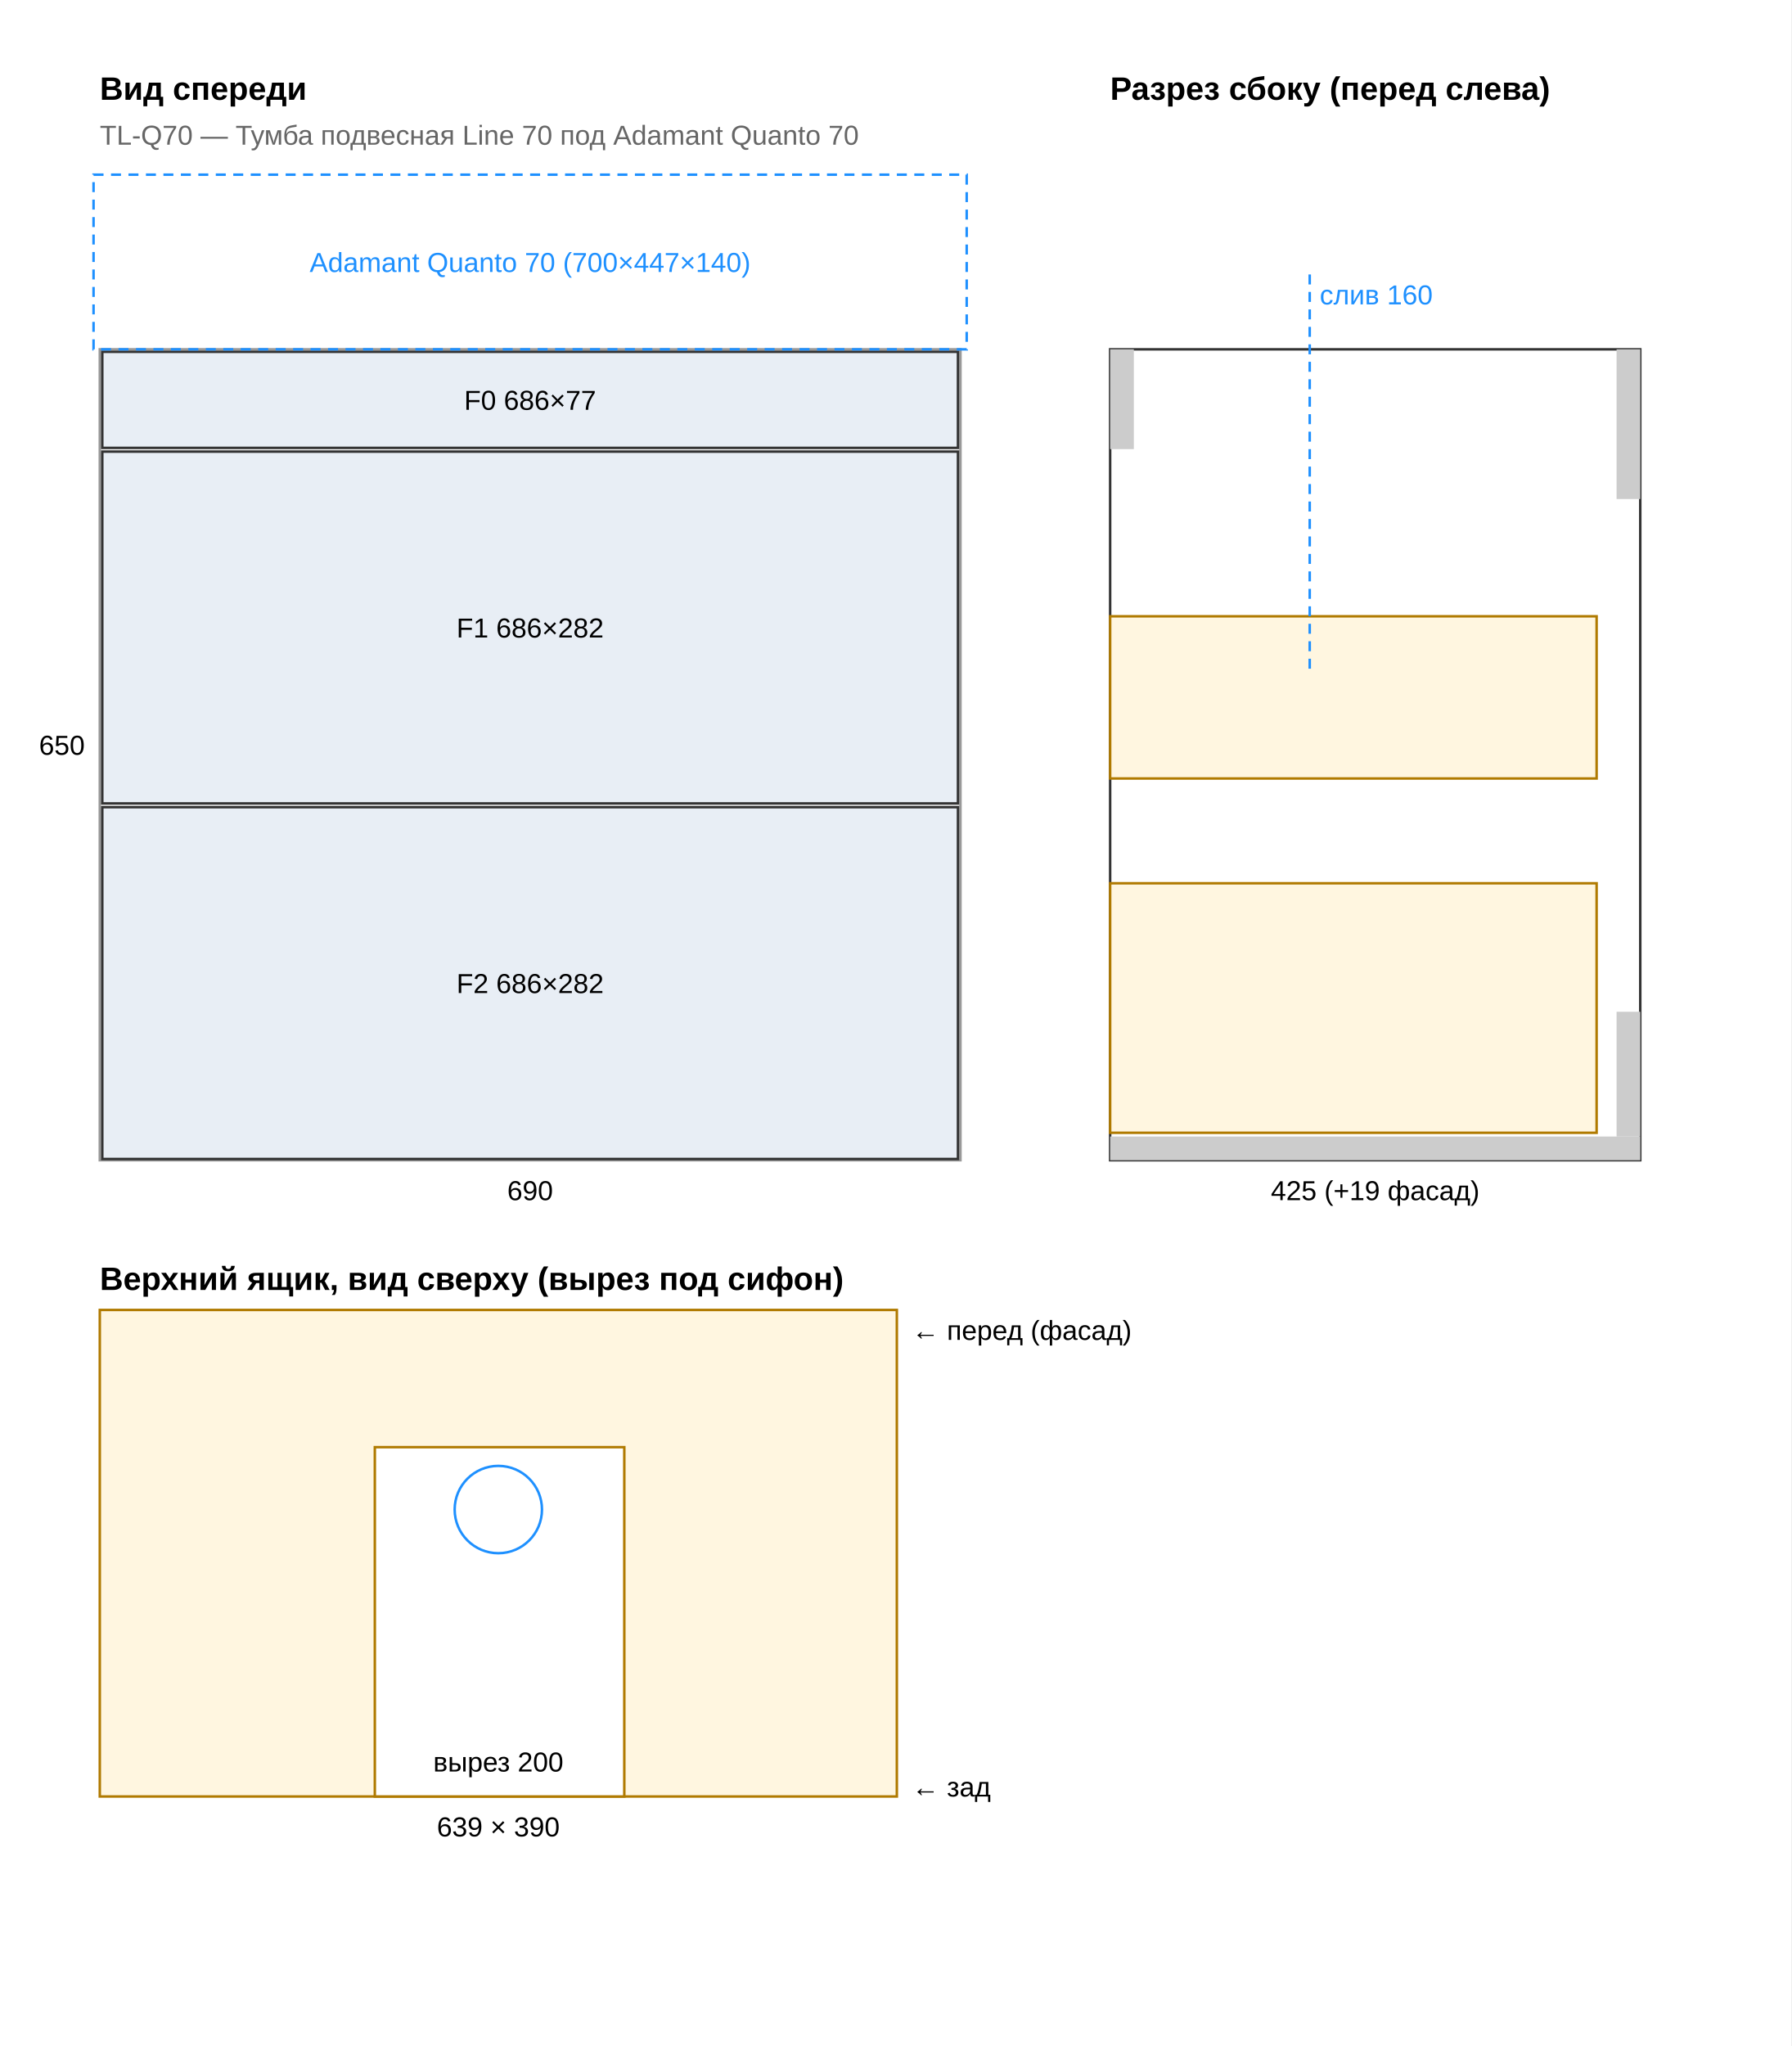
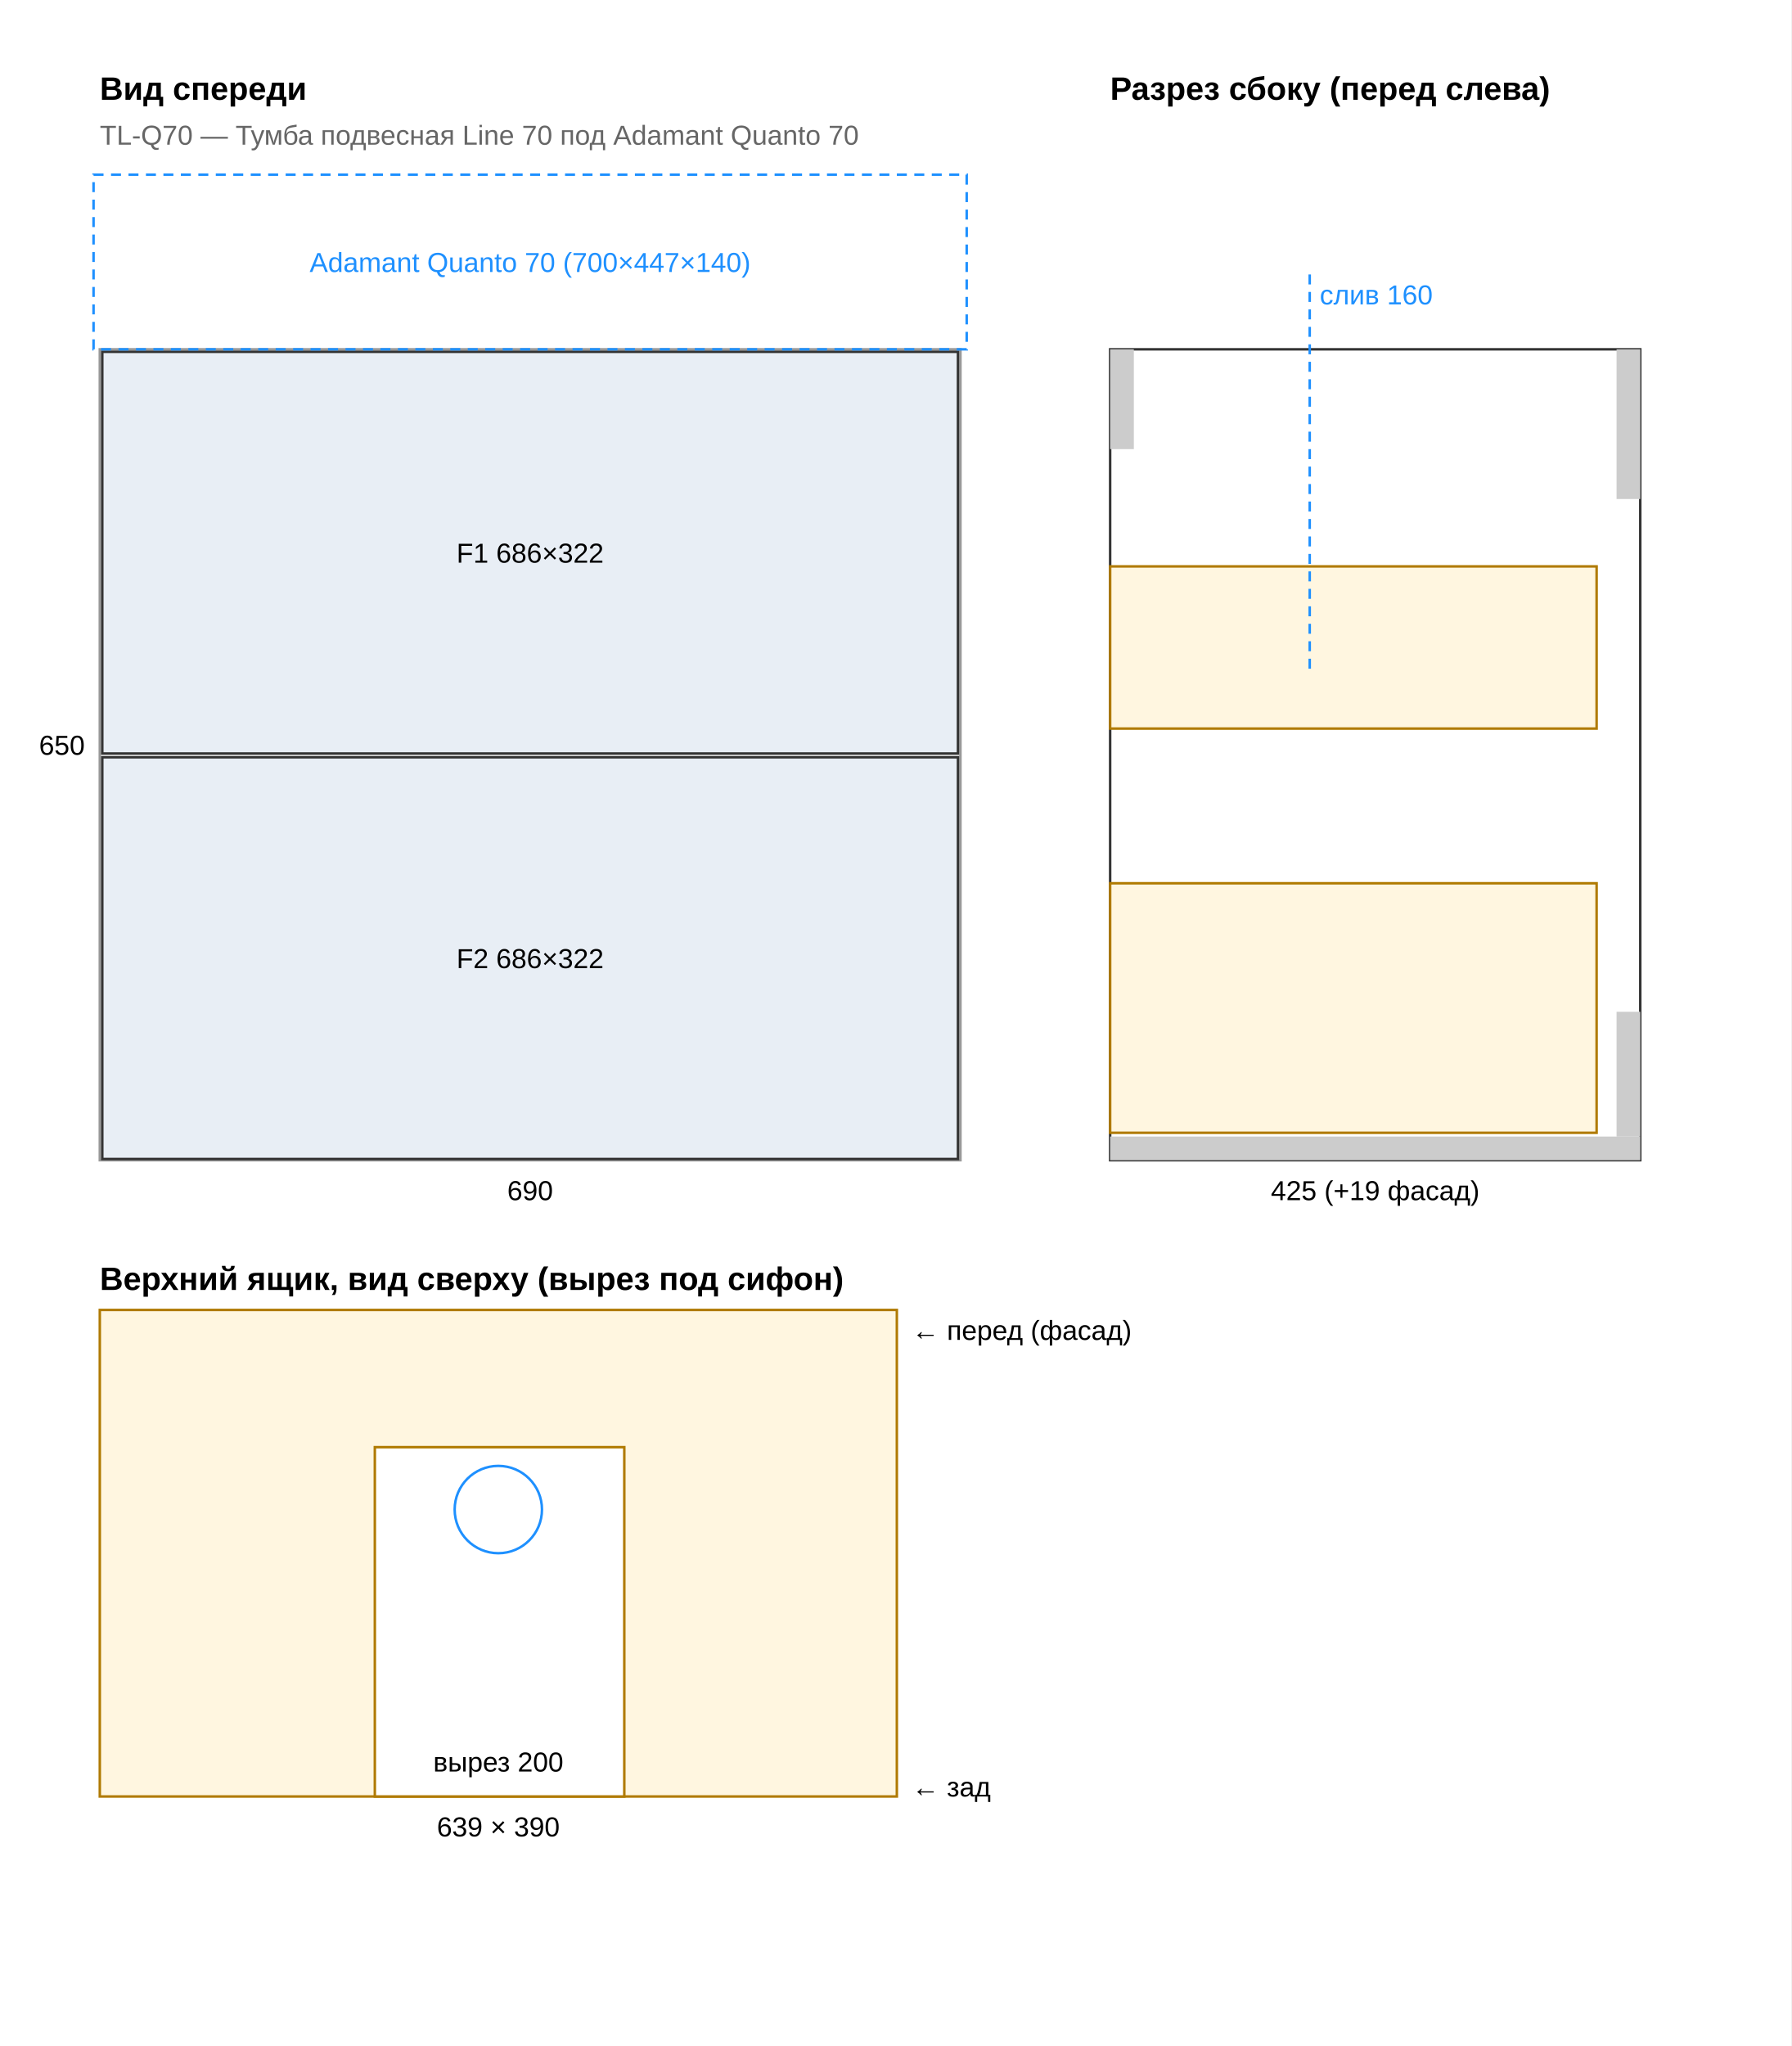
<svg xmlns="http://www.w3.org/2000/svg" width="718" height="820" viewBox="0 0 718 820" font-family="Arial" font-size="11">
  <rect width="100%" height="100%" fill="white" />
  <text x="40" y="40" font-size="13" font-weight="bold">Вид спереди</text>
  <rect x="40" y="140.0" width="345.0" height="325.0" fill="#f4f4f4" stroke="#999" />
-   <rect x="41.0" y="141.0" width="343.0" height="38.5" fill="#e8eef5" stroke="#333" />
-   <text x="212.5" y="164.25" text-anchor="middle">F0 686×77</text>
-   <rect x="41.0" y="181.0" width="343.0" height="141.0" fill="#e8eef5" stroke="#333" />
-   <text x="212.5" y="255.5" text-anchor="middle">F1 686×282</text>
-   <rect x="41.0" y="323.5" width="343.0" height="141.0" fill="#e8eef5" stroke="#333" />
-   <text x="212.5" y="398.0" text-anchor="middle">F2 686×282</text>
+   <rect x="41.0" y="141.0" width="343.0" height="161.0" fill="#e8eef5" stroke="#333" />
+   <text x="212.5" y="225.5" text-anchor="middle">F1 686×322</text>
+   <rect x="41.0" y="303.5" width="343.0" height="161.0" fill="#e8eef5" stroke="#333" />
+   <text x="212.5" y="388.0" text-anchor="middle">F2 686×322</text>
  <rect x="37.5" y="70.0" width="350.0" height="70.0" fill="none" stroke="#1E90FF" stroke-dasharray="4 3" />
  <text x="212.5" y="109.0" text-anchor="middle" fill="#1E90FF">Adamant Quanto 70 (700×447×140)</text>
  <text x="40" y="58" fill="#666">TL-Q70 — Тумба подвесная Line 70 под Adamant Quanto 70</text>
  <text x="212.5" y="481.0" text-anchor="middle">690</text>
  <text x="34" y="302.5" text-anchor="end">650</text>
  <text x="445.0" y="40" font-size="13" font-weight="bold">Разрез сбоку (перед слева)</text>
  <rect x="445.0" y="140.0" width="212.5" height="325.0" fill="none" stroke="#333" />
  <rect x="445.0" y="455.5" width="212.5" height="9.5" fill="#ccc" />
  <rect x="445.0" y="140.0" width="9.5" height="40.0" fill="#ccc" />
  <rect x="648.0" y="140.0" width="9.5" height="60.0" fill="#ccc" />
  <rect x="648.0" y="405.5" width="9.5" height="50.0" fill="#ccc" />
  <rect x="445.0" y="354.0" width="195.0" height="100.0" fill="#fff6e0" stroke="#b07a00" />
-   <rect x="445.0" y="247.0" width="195.0" height="65.0" fill="#fff6e0" stroke="#b07a00" />
+   <rect x="445.0" y="227.0" width="195.0" height="65.0" fill="#fff6e0" stroke="#b07a00" />
  <line x1="525.0" y1="110.0" x2="525.0" y2="270.0" stroke="#1E90FF" stroke-dasharray="4 3" />
  <text x="529.0" y="122.0" fill="#1E90FF">слив 160</text>
  <text x="551.25" y="481.0" text-anchor="middle">425 (+19 фасад)</text>
  <text x="40" y="517.0" font-size="13" font-weight="bold">Верхний ящик, вид сверху (вырез под сифон)</text>
  <rect x="40" y="525.0" width="319.5" height="195.0" fill="#fff6e0" stroke="#b07a00" />
  <rect x="150.25" y="580.0" width="100.0" height="140.0" fill="white" stroke="#b07a00" />
  <circle cx="199.75" cy="605.0" r="17.5" fill="none" stroke="#1E90FF" />
  <text x="199.75" y="710.0" text-anchor="middle">вырез 200</text>
  <text x="365.5" y="537.0">← перед (фасад)</text>
  <text x="365.5" y="720.0">← зад</text>
  <text x="199.75" y="736.0" text-anchor="middle">639 × 390</text>
</svg>
